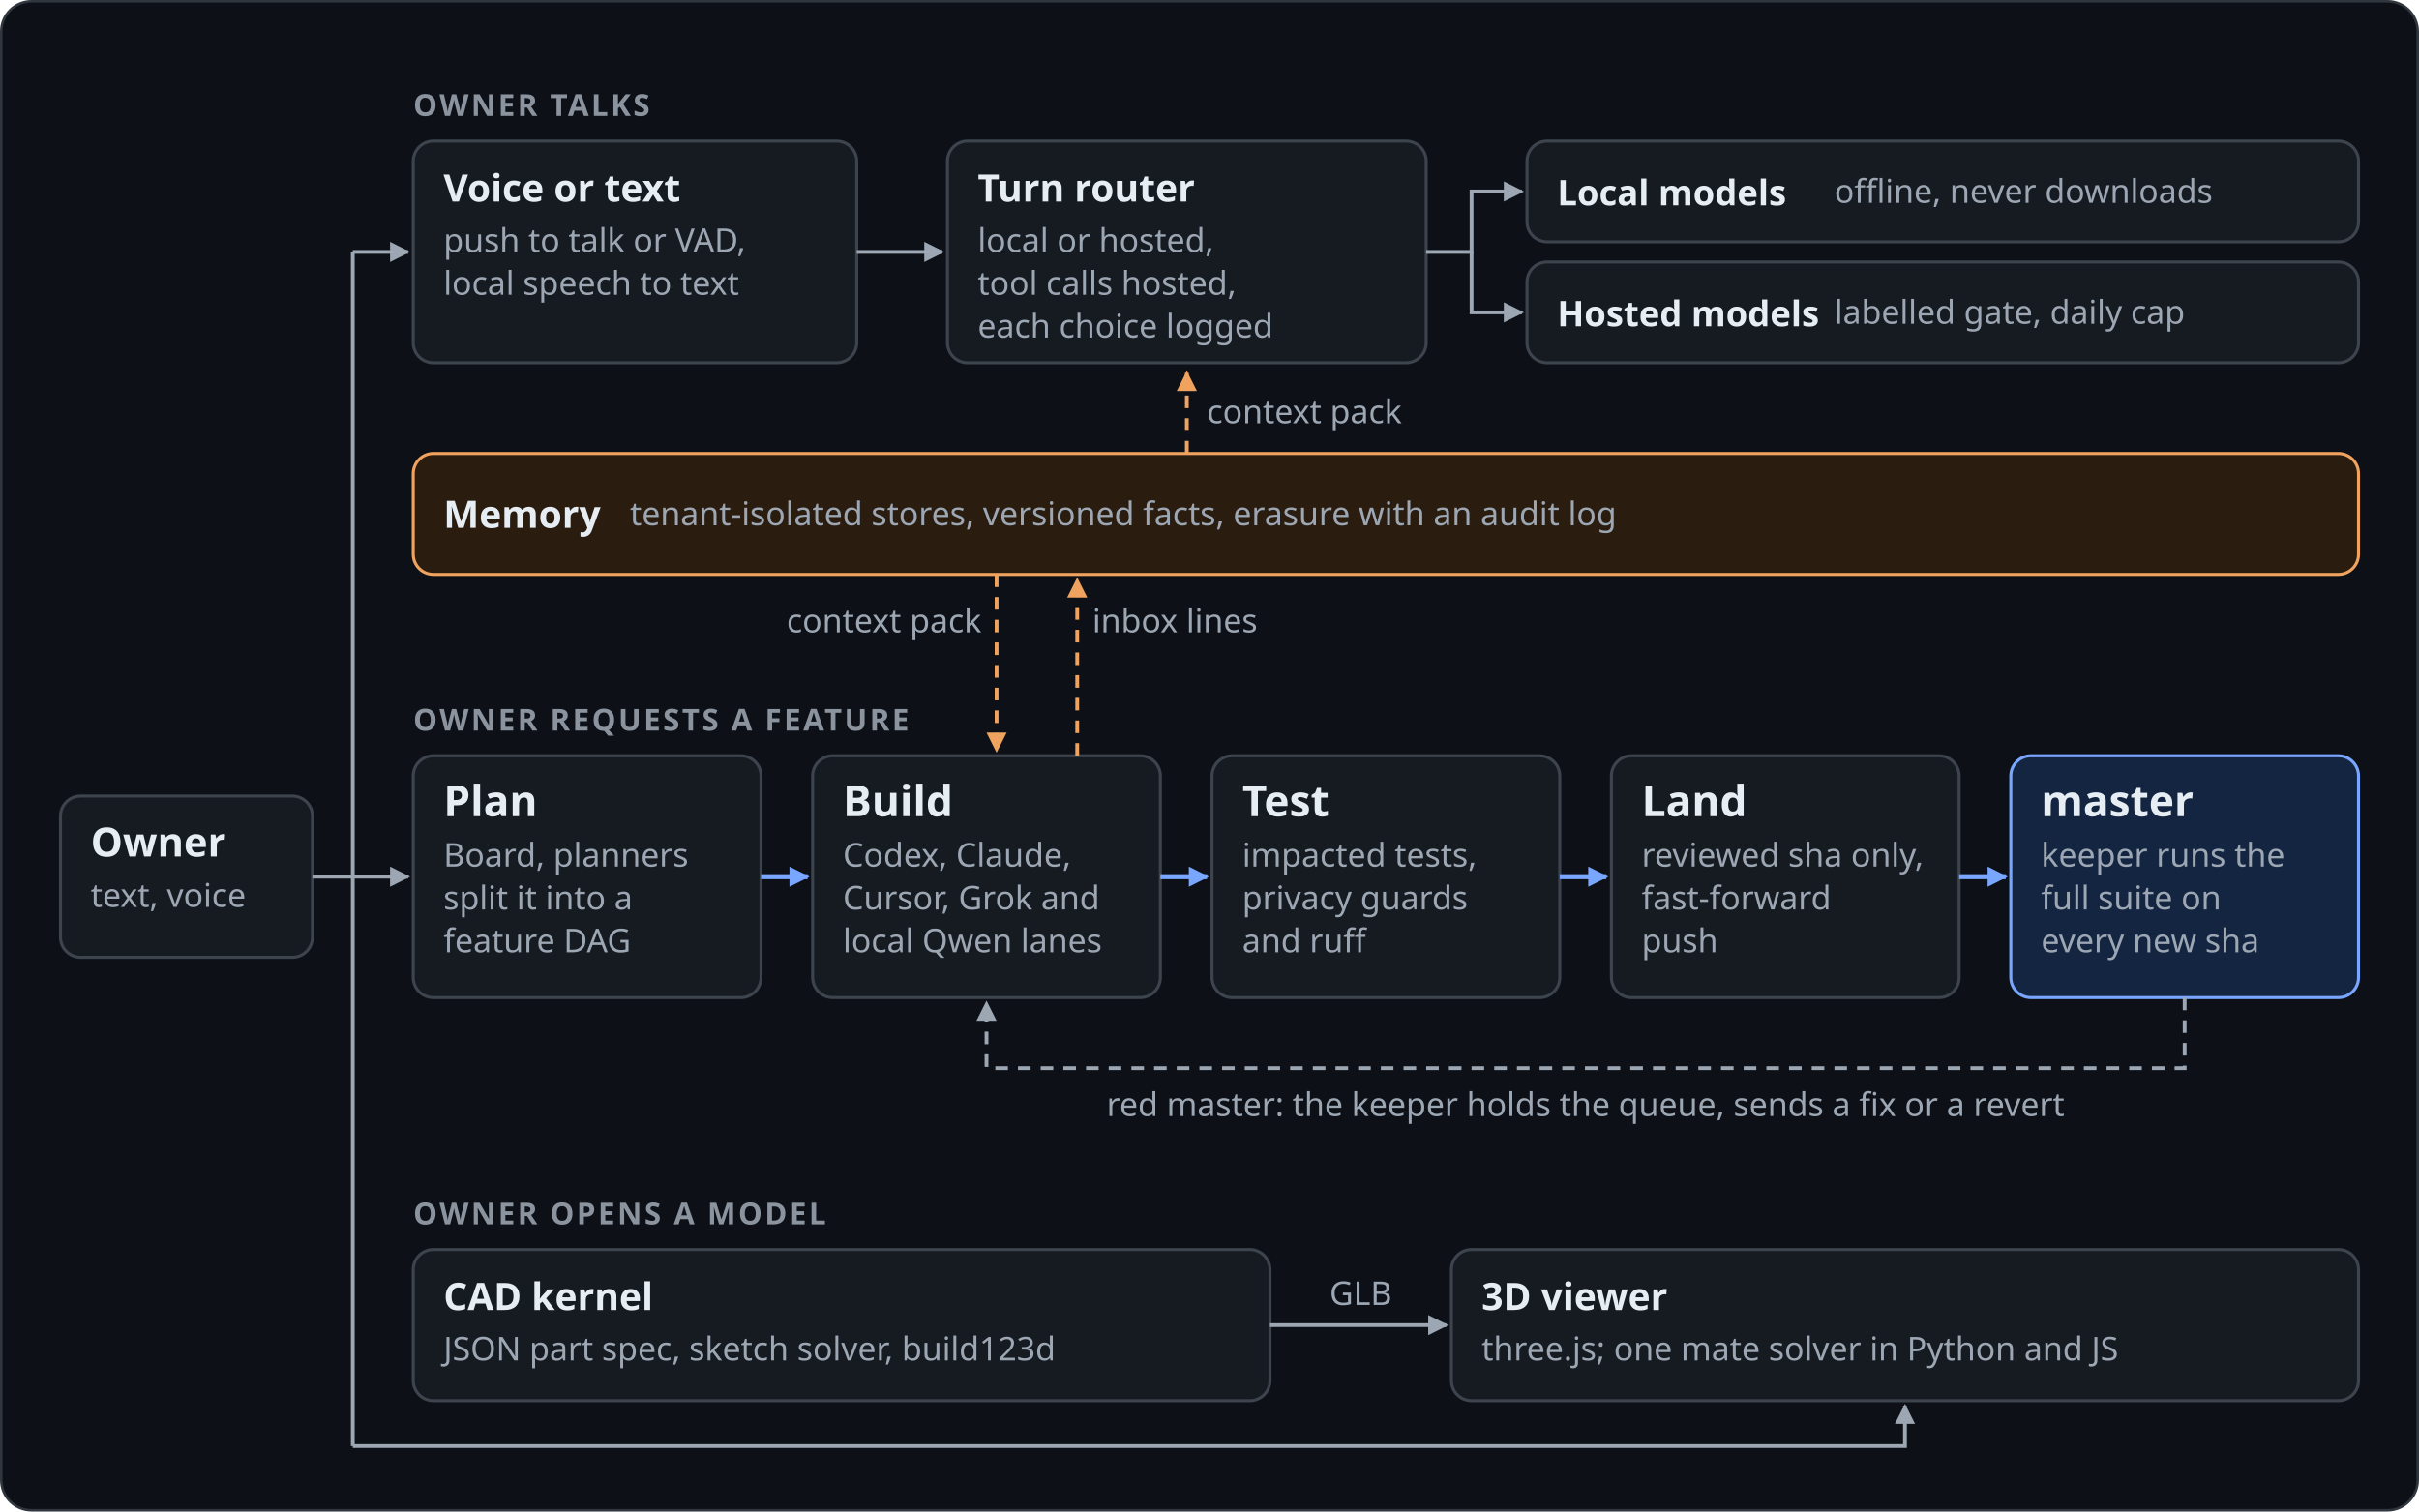
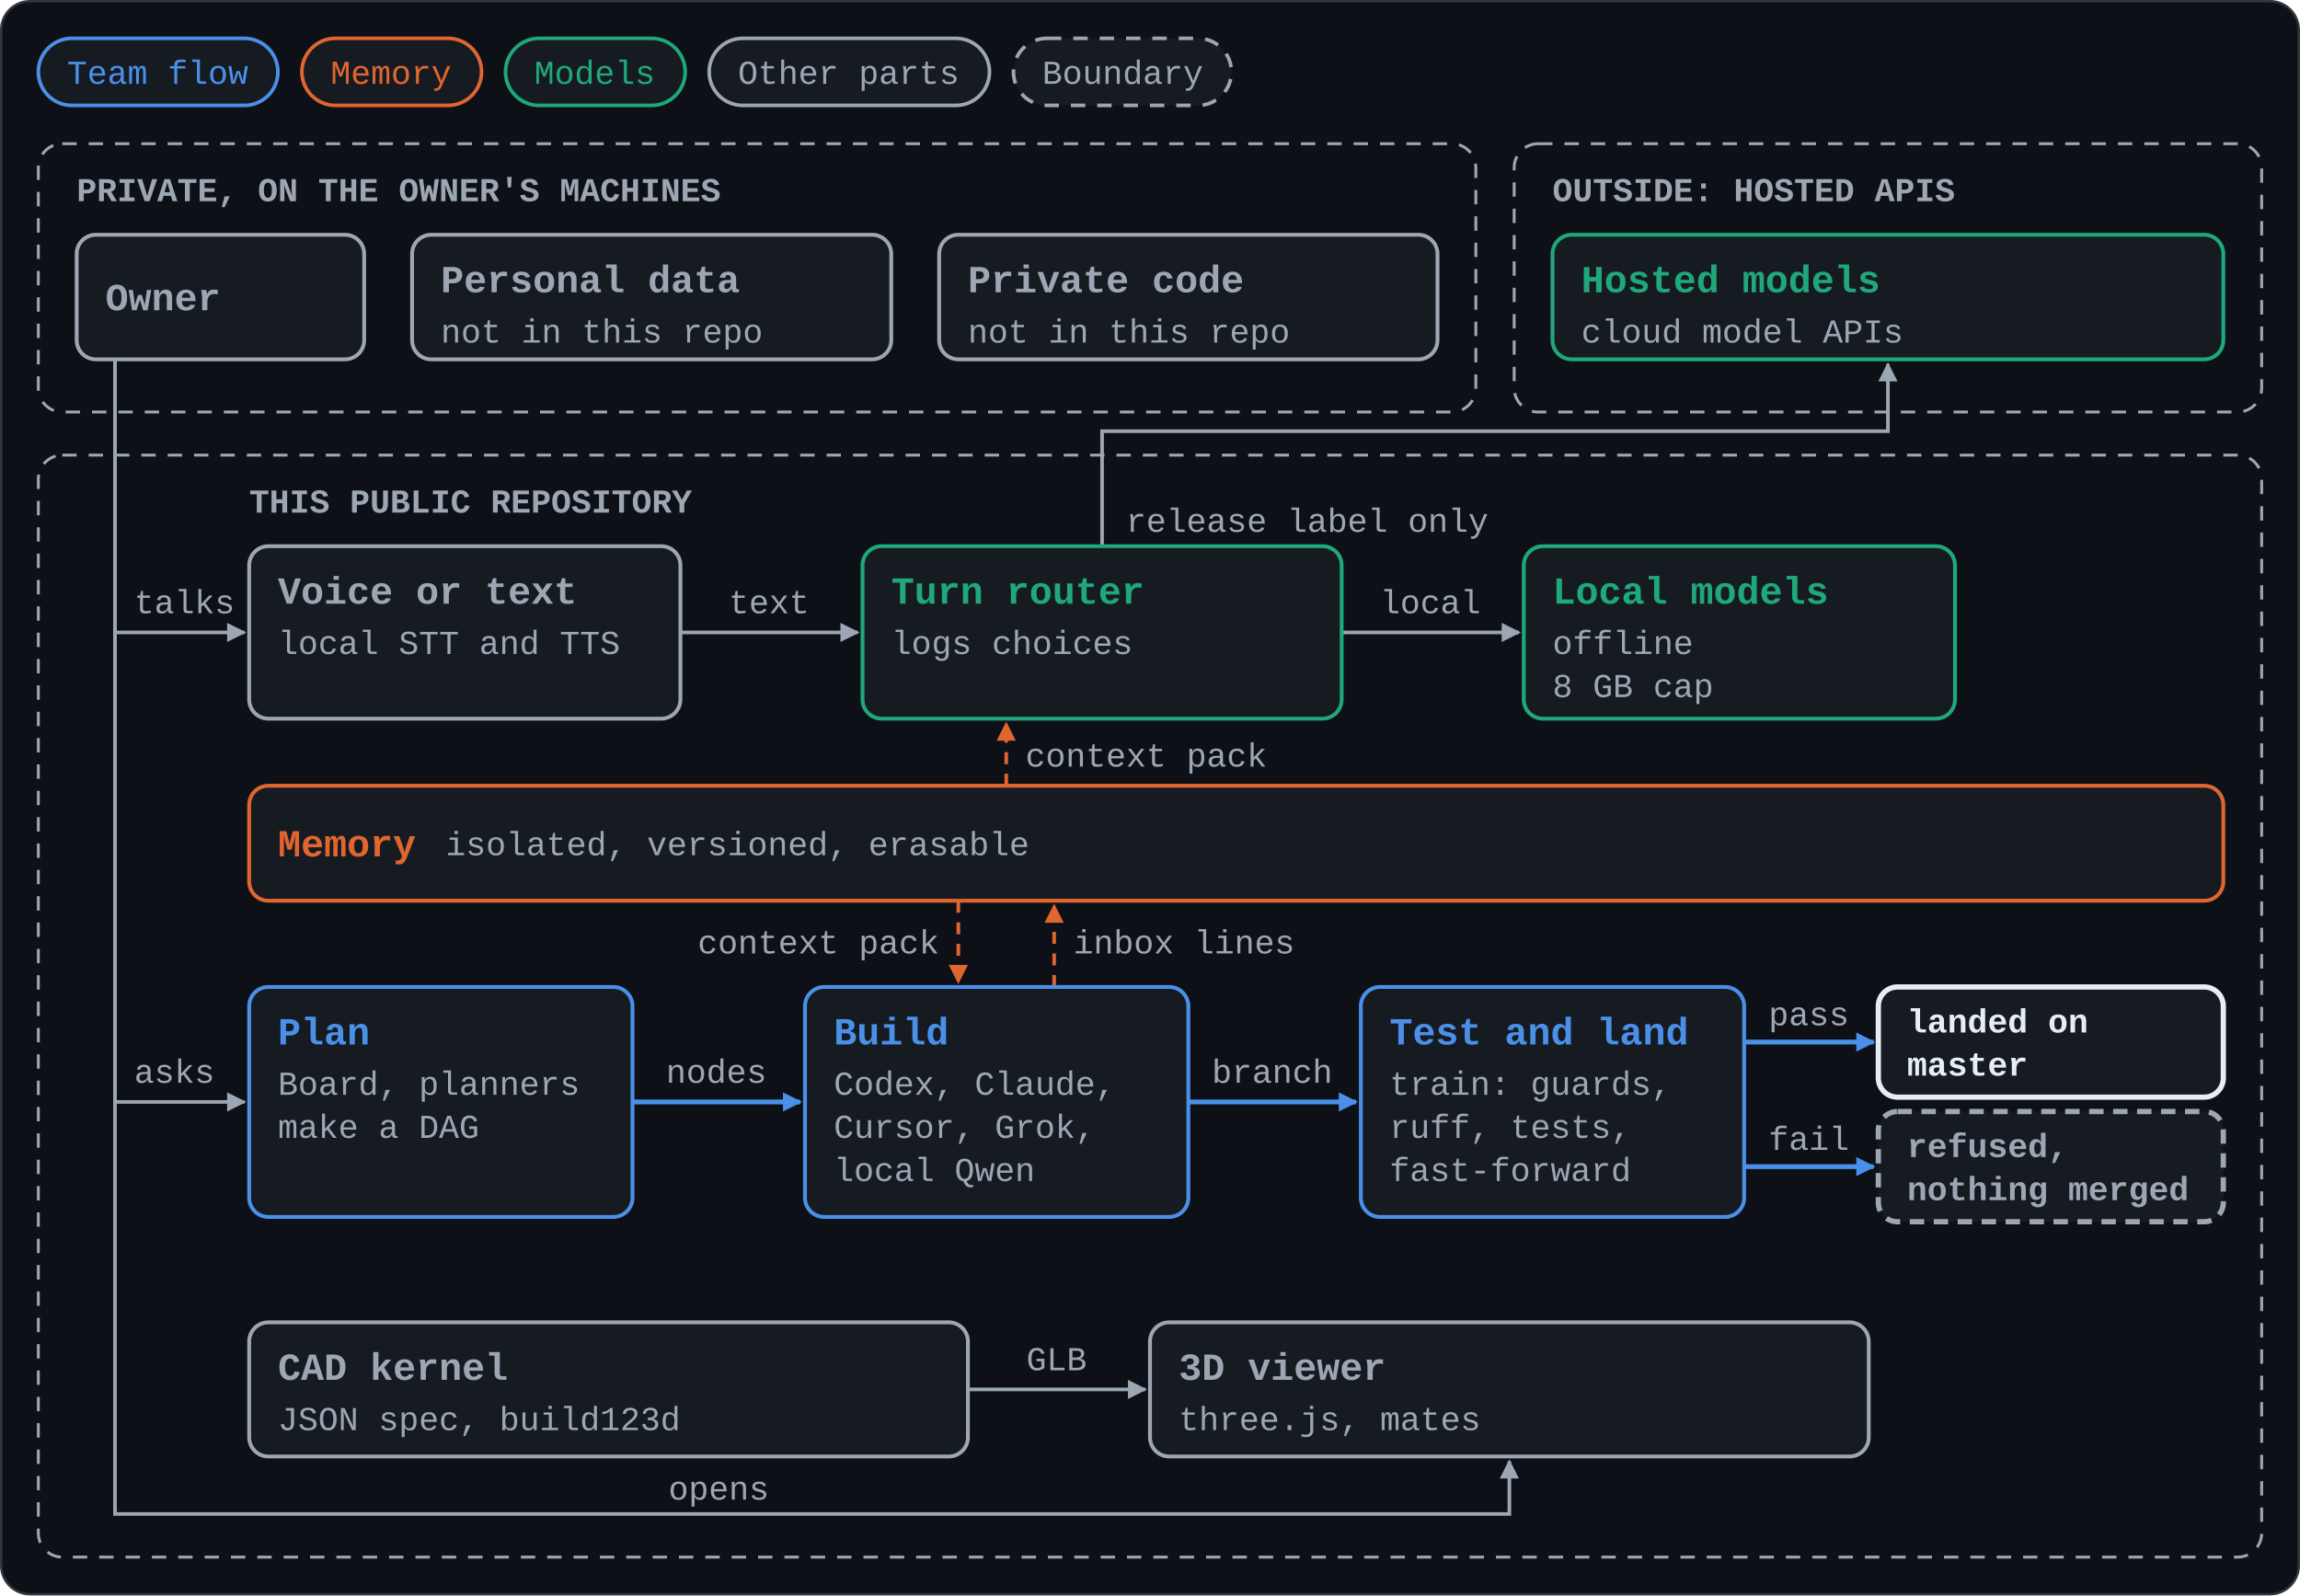
- <svg xmlns="http://www.w3.org/2000/svg" viewBox="0 0 960 600" width="960" height="600" role="img" aria-label="How Kyra fits together. The owner talks through voice or text to a turn router that picks a local model or a hosted one behind a labelled gate with a daily spend cap. A feature request is planned into a DAG by the Board and planners, built by agent lanes, tested, and landed on master by a fast-forward gate; a keeper holds the queue when master is red. Memory gives the router and the lanes context packs and takes inbox lines back. CAD builds parts as GLB for the 3D viewer." font-family="-apple-system, BlinkMacSystemFont, 'Segoe UI', 'Noto Sans', Helvetica, Arial, sans-serif">
+ <svg xmlns="http://www.w3.org/2000/svg" viewBox="0 0 960 666" width="960" height="666" role="img" aria-label="How Kyra fits together. A private box holds the owner, their data and the private code; none of it is in this repository. The owner talks through voice or text to a turn router that answers with local models, and with hosted models outside only when a release label allows it. A feature request is planned, built by agent lanes, then tested and landed: it is either landed on master or refused with nothing merged. Memory gives the router and the lanes context packs and takes inbox lines back. The CAD kernel builds GLB files that the owner opens in the 3D viewer." font-family="ui-monospace, 'SF Mono', SFMono-Regular, Menlo, Consolas, 'Liberation Mono', monospace">
+   <style>@media (prefers-reduced-motion: reduce) { .dot { display: none; } }</style>
  <defs>
    <marker id="a-ink2" viewBox="0 0 10 10" refX="9" refY="5" markerWidth="8" markerHeight="8" markerUnits="userSpaceOnUse" orient="auto-start-reverse">
      <path d="M0,0 L10,5 L0,10 z" fill="#9da7b3" />
    </marker>
-     <marker id="a-acc" viewBox="0 0 10 10" refX="9" refY="5" markerWidth="8" markerHeight="8" markerUnits="userSpaceOnUse" orient="auto-start-reverse">
-       <path d="M0,0 L10,5 L0,10 z" fill="#79a6ff" />
+     <marker id="a-team" viewBox="0 0 10 10" refX="9" refY="5" markerWidth="8" markerHeight="8" markerUnits="userSpaceOnUse" orient="auto-start-reverse">
+       <path d="M0,0 L10,5 L0,10 z" fill="#4a90e8" />
    </marker>
-     <marker id="a-mem" viewBox="0 0 10 10" refX="9" refY="5" markerWidth="8" markerHeight="8" markerUnits="userSpaceOnUse" orient="auto-start-reverse">
-       <path d="M0,0 L10,5 L0,10 z" fill="#f0a35e" />
+     <marker id="a-memory" viewBox="0 0 10 10" refX="9" refY="5" markerWidth="8" markerHeight="8" markerUnits="userSpaceOnUse" orient="auto-start-reverse">
+       <path d="M0,0 L10,5 L0,10 z" fill="#e0662f" />
    </marker>
  </defs>
-   <rect x="0.5" y="0.5" width="959" height="599" rx="12" fill="#0d1117" stroke="#30363d" />
-   <g class="card">
-     <rect x="24" y="316" width="100" height="64" rx="8" fill="#161b22" stroke="#3d444d" stroke-width="1.2" />
-     <text x="36" y="340" font-size="16" font-weight="600" fill="#e6edf3" text-anchor="start">Owner</text>
-     <text x="36" y="360" font-size="13" font-weight="400" fill="#9da7b3" text-anchor="start">text, voice</text>
-   </g>
-   <path d="M124,348 H140" fill="none" stroke="#9da7b3" stroke-width="1.5" />
-   <path d="M140,100 V574" fill="none" stroke="#9da7b3" stroke-width="1.5" />
-   <path d="M140,100 H162" fill="none" stroke="#9da7b3" stroke-width="1.5" marker-end="url(#a-ink2)" />
-   <path d="M140,348 H162" fill="none" stroke="#9da7b3" stroke-width="1.5" marker-end="url(#a-ink2)" />
-   <path d="M140,574 H756 V558" fill="none" stroke="#9da7b3" stroke-width="1.5" marker-end="url(#a-ink2)" />
-   <text x="164" y="46" font-size="12" font-weight="600" fill="#8b949e" text-anchor="start" letter-spacing="0.08em">OWNER TALKS</text>
-   <g class="card">
-     <rect x="164" y="56" width="176" height="88" rx="8" fill="#161b22" stroke="#3d444d" stroke-width="1.2" />
-     <text x="176" y="80" font-size="15" font-weight="600" fill="#e6edf3" text-anchor="start">Voice or text</text>
-     <text x="176" y="100" font-size="13" font-weight="400" fill="#9da7b3" text-anchor="start">push to talk or VAD,</text>
-     <text x="176" y="117" font-size="13" font-weight="400" fill="#9da7b3" text-anchor="start">local speech to text</text>
-   </g>
-   <path d="M340,100 H374" fill="none" stroke="#9da7b3" stroke-width="1.5" marker-end="url(#a-ink2)" />
-   <g class="card">
-     <rect x="376" y="56" width="190" height="88" rx="8" fill="#161b22" stroke="#3d444d" stroke-width="1.2" />
-     <text x="388" y="80" font-size="15" font-weight="600" fill="#e6edf3" text-anchor="start">Turn router</text>
-     <text x="388" y="100" font-size="13" font-weight="400" fill="#9da7b3" text-anchor="start">local or hosted,</text>
-     <text x="388" y="117" font-size="13" font-weight="400" fill="#9da7b3" text-anchor="start">tool calls hosted,</text>
-     <text x="388" y="134" font-size="13" font-weight="400" fill="#9da7b3" text-anchor="start">each choice logged</text>
-   </g>
-   <path d="M566,100 H584 V76 H604" fill="none" stroke="#9da7b3" stroke-width="1.5" marker-end="url(#a-ink2)" />
-   <path d="M584,100 V124 H604" fill="none" stroke="#9da7b3" stroke-width="1.5" marker-end="url(#a-ink2)" />
-   <g class="card">
-     <rect x="606" y="56" width="330" height="40" rx="8" fill="#161b22" stroke="#3d444d" stroke-width="1.2" />
-     <text x="618" y="81.5" font-size="14" font-weight="600" fill="#e6edf3" text-anchor="start">Local models</text>
-     <text x="728" y="80.5" font-size="13" font-weight="400" fill="#9da7b3" text-anchor="start">offline, never downloads</text>
-   </g>
-   <g class="card">
-     <rect x="606" y="104" width="330" height="40" rx="8" fill="#161b22" stroke="#3d444d" stroke-width="1.2" />
-     <text x="618" y="129.5" font-size="14" font-weight="600" fill="#e6edf3" text-anchor="start">Hosted models</text>
-     <text x="728" y="128.5" font-size="13" font-weight="400" fill="#9da7b3" text-anchor="start">labelled gate, daily cap</text>
-   </g>
-   <g class="card">
-     <rect x="164" y="180" width="772" height="48" rx="8" fill="#2a1c0f" stroke="#f0a35e" stroke-width="1.2" />
-     <text x="176" y="209.5" font-size="15" font-weight="600" fill="#e6edf3" text-anchor="start">Memory</text>
-     <text x="250" y="208.5" font-size="13" font-weight="400" fill="#9da7b3" text-anchor="start">tenant-isolated stores, versioned facts, erasure with an audit log</text>
-   </g>
-   <path d="M471,180 V148" fill="none" stroke="#f0a35e" stroke-width="1.5" stroke-dasharray="5 4" marker-end="url(#a-mem)" />
-   <text x="479" y="168" font-size="13" font-weight="400" fill="#9da7b3" text-anchor="start">context pack</text>
-   <text x="164" y="290" font-size="12" font-weight="600" fill="#8b949e" text-anchor="start" letter-spacing="0.08em">OWNER REQUESTS A FEATURE</text>
-   <g class="card">
-     <rect x="164.0" y="300" width="138" height="96" rx="8" fill="#161b22" stroke="#3d444d" stroke-width="1.2" />
-     <text x="176.0" y="324" font-size="17" font-weight="600" fill="#e6edf3" text-anchor="start">Plan</text>
-     <text x="176.0" y="344" font-size="13" font-weight="400" fill="#9da7b3" text-anchor="start">Board, planners</text>
-     <text x="176.0" y="361" font-size="13" font-weight="400" fill="#9da7b3" text-anchor="start">split it into a</text>
-     <text x="176.0" y="378" font-size="13" font-weight="400" fill="#9da7b3" text-anchor="start">feature DAG</text>
-   </g>
-   <g class="card">
-     <rect x="322.5" y="300" width="138" height="96" rx="8" fill="#161b22" stroke="#3d444d" stroke-width="1.2" />
-     <text x="334.5" y="324" font-size="17" font-weight="600" fill="#e6edf3" text-anchor="start">Build</text>
-     <text x="334.5" y="344" font-size="13" font-weight="400" fill="#9da7b3" text-anchor="start">Codex, Claude,</text>
-     <text x="334.5" y="361" font-size="13" font-weight="400" fill="#9da7b3" text-anchor="start">Cursor, Grok and</text>
-     <text x="334.5" y="378" font-size="13" font-weight="400" fill="#9da7b3" text-anchor="start">local Qwen lanes</text>
-   </g>
-   <path d="M302.0,348 H320.5" fill="none" stroke="#79a6ff" stroke-width="2" marker-end="url(#a-acc)" />
-   <g class="card">
-     <rect x="481.0" y="300" width="138" height="96" rx="8" fill="#161b22" stroke="#3d444d" stroke-width="1.2" />
-     <text x="493.0" y="324" font-size="17" font-weight="600" fill="#e6edf3" text-anchor="start">Test</text>
-     <text x="493.0" y="344" font-size="13" font-weight="400" fill="#9da7b3" text-anchor="start">impacted tests,</text>
-     <text x="493.0" y="361" font-size="13" font-weight="400" fill="#9da7b3" text-anchor="start">privacy guards</text>
-     <text x="493.0" y="378" font-size="13" font-weight="400" fill="#9da7b3" text-anchor="start">and ruff</text>
-   </g>
-   <path d="M460.5,348 H479.0" fill="none" stroke="#79a6ff" stroke-width="2" marker-end="url(#a-acc)" />
-   <g class="card">
-     <rect x="639.5" y="300" width="138" height="96" rx="8" fill="#161b22" stroke="#3d444d" stroke-width="1.2" />
-     <text x="651.5" y="324" font-size="17" font-weight="600" fill="#e6edf3" text-anchor="start">Land</text>
-     <text x="651.5" y="344" font-size="13" font-weight="400" fill="#9da7b3" text-anchor="start">reviewed sha only,</text>
-     <text x="651.5" y="361" font-size="13" font-weight="400" fill="#9da7b3" text-anchor="start">fast-forward</text>
-     <text x="651.5" y="378" font-size="13" font-weight="400" fill="#9da7b3" text-anchor="start">push</text>
-   </g>
-   <path d="M619.0,348 H637.5" fill="none" stroke="#79a6ff" stroke-width="2" marker-end="url(#a-acc)" />
-   <g class="card">
-     <rect x="798.0" y="300" width="138" height="96" rx="8" fill="#132541" stroke="#79a6ff" stroke-width="1.2" />
-     <text x="810.0" y="324" font-size="17" font-weight="600" fill="#e6edf3" text-anchor="start">master</text>
-     <text x="810.0" y="344" font-size="13" font-weight="400" fill="#9da7b3" text-anchor="start">keeper runs the</text>
-     <text x="810.0" y="361" font-size="13" font-weight="400" fill="#9da7b3" text-anchor="start">full suite on</text>
-     <text x="810.0" y="378" font-size="13" font-weight="400" fill="#9da7b3" text-anchor="start">every new sha</text>
-   </g>
-   <path d="M777.5,348 H796.0" fill="none" stroke="#79a6ff" stroke-width="2" marker-end="url(#a-acc)" />
-   <path d="M395.5,228 V298" fill="none" stroke="#f0a35e" stroke-width="1.5" stroke-dasharray="5 4" marker-end="url(#a-mem)" />
-   <text x="389.5" y="251" font-size="13" font-weight="400" fill="#9da7b3" text-anchor="end">context pack</text>
-   <path d="M427.5,300 V230" fill="none" stroke="#f0a35e" stroke-width="1.5" stroke-dasharray="5 4" marker-end="url(#a-mem)" />
-   <text x="433.5" y="251" font-size="13" font-weight="400" fill="#9da7b3" text-anchor="start">inbox lines</text>
-   <path d="M867.0,396 V424 H391.5 V398" fill="none" stroke="#9da7b3" stroke-width="1.5" stroke-dasharray="5 4" marker-end="url(#a-ink2)" />
-   <text x="629.25" y="443" font-size="13" font-weight="400" fill="#9da7b3" text-anchor="middle">red master: the keeper holds the queue, sends a fix or a revert</text>
-   <text x="164" y="486" font-size="12" font-weight="600" fill="#8b949e" text-anchor="start" letter-spacing="0.08em">OWNER OPENS A MODEL</text>
-   <g class="card">
-     <rect x="164" y="496" width="340" height="60" rx="8" fill="#161b22" stroke="#3d444d" stroke-width="1.2" />
-     <text x="176" y="520" font-size="15" font-weight="600" fill="#e6edf3" text-anchor="start">CAD kernel</text>
-     <text x="176" y="540" font-size="13" font-weight="400" fill="#9da7b3" text-anchor="start">JSON part spec, sketch solver, build123d</text>
-   </g>
-   <g class="card">
-     <rect x="576" y="496" width="360" height="60" rx="8" fill="#161b22" stroke="#3d444d" stroke-width="1.2" />
-     <text x="588" y="520" font-size="15" font-weight="600" fill="#e6edf3" text-anchor="start">3D viewer</text>
-     <text x="588" y="540" font-size="13" font-weight="400" fill="#9da7b3" text-anchor="start">three.js; one mate solver in Python and JS</text>
-   </g>
-   <path d="M504,526 H574" fill="none" stroke="#9da7b3" stroke-width="1.5" marker-end="url(#a-ink2)" />
-   <text x="540" y="518" font-size="13" font-weight="400" fill="#9da7b3" text-anchor="middle">GLB</text>
+   <rect x="0.5" y="0.5" width="959" height="665" rx="12" fill="#0d1117" stroke="#30363d" />
+   <g class="legend">
+     <rect x="16" y="16" width="100" height="28" rx="14" fill="#161b22" stroke="#4a90e8" stroke-width="1.5" />
+     <text x="28" y="35" font-size="14" font-weight="400" fill="#4a90e8" text-anchor="start">Team flow</text>
+   </g>
+   <g class="legend">
+     <rect x="126" y="16" width="75" height="28" rx="14" fill="#161b22" stroke="#e0662f" stroke-width="1.5" />
+     <text x="138" y="35" font-size="14" font-weight="400" fill="#e0662f" text-anchor="start">Memory</text>
+   </g>
+   <g class="legend">
+     <rect x="211" y="16" width="75" height="28" rx="14" fill="#161b22" stroke="#1fa87a" stroke-width="1.5" />
+     <text x="223" y="35" font-size="14" font-weight="400" fill="#1fa87a" text-anchor="start">Models</text>
+   </g>
+   <g class="legend">
+     <rect x="296" y="16" width="117" height="28" rx="14" fill="#161b22" stroke="#9da7b3" stroke-width="1.5" />
+     <text x="308" y="35" font-size="14" font-weight="400" fill="#9da7b3" text-anchor="start">Other parts</text>
+   </g>
+   <g class="legend">
+     <rect x="423" y="16" width="91" height="28" rx="14" fill="#161b22" stroke="#9da7b3" stroke-width="1.5" stroke-dasharray="6 5" />
+     <text x="435" y="35" font-size="14" font-weight="400" fill="#9da7b3" text-anchor="start">Boundary</text>
+   </g>
+   <g class="boundary">
+     <rect x="16" y="60" width="600" height="112" rx="10" fill="none" stroke="#9da7b3" stroke-width="1.2" stroke-dasharray="6 5" />
+     <text x="32" y="84" font-size="14" font-weight="700" fill="#9da7b3" text-anchor="start">PRIVATE, ON THE OWNER'S MACHINES</text>
+   </g>
+   <g class="boundary">
+     <rect x="632" y="60" width="312" height="112" rx="10" fill="none" stroke="#9da7b3" stroke-width="1.2" stroke-dasharray="6 5" />
+     <text x="648" y="84" font-size="14" font-weight="700" fill="#9da7b3" text-anchor="start">OUTSIDE: HOSTED APIS</text>
+   </g>
+   <g class="boundary">
+     <rect x="16" y="190" width="928" height="460" rx="10" fill="none" stroke="#9da7b3" stroke-width="1.2" stroke-dasharray="6 5" />
+     <text x="104" y="214" font-size="14" font-weight="700" fill="#9da7b3" text-anchor="start">THIS PUBLIC REPOSITORY</text>
+   </g>
+   <g class="edge" data-from="owner" data-to="voice">
+     <path d="M48,150 V264 H102" fill="none" stroke="#9da7b3" stroke-width="1.5" marker-end="url(#a-ink2)" />
+     <text x="56" y="256" font-size="14" font-weight="400" fill="#9da7b3" text-anchor="start">talks</text>
+     <circle class="dot" r="4" fill="#9da7b3" stroke="#0d1117" stroke-width="1.5" opacity="0">
+       <animateMotion dur="9s" repeatCount="indefinite" path="M48,150 V264 H102" calcMode="linear" keyPoints="0;0;1;1" keyTimes="0;0.02;0.1;1" />
+       <animate attributeName="opacity" dur="9s" repeatCount="indefinite" values="0;0;1;1;0;0" keyTimes="0;0.02;0.025;0.1;0.105;1" />
+     </circle>
+   </g>
+   <g class="edge" data-from="owner" data-to="plan">
+     <path d="M48,150 V460 H102" fill="none" stroke="#9da7b3" stroke-width="1.5" marker-end="url(#a-ink2)" />
+     <text x="56" y="452" font-size="14" font-weight="400" fill="#9da7b3" text-anchor="start">asks</text>
+     <circle class="dot" r="4" fill="#9da7b3" stroke="#0d1117" stroke-width="1.5" opacity="0">
+       <animateMotion dur="9s" repeatCount="indefinite" path="M48,150 V460 H102" calcMode="linear" keyPoints="0;0;1;1" keyTimes="0;0.32;0.4;1" />
+       <animate attributeName="opacity" dur="9s" repeatCount="indefinite" values="0;0;1;1;0;0" keyTimes="0;0.32;0.325;0.4;0.405;1" />
+     </circle>
+   </g>
+   <g class="edge" data-from="owner" data-to="viewer">
+     <path d="M48,150 V632 H630 V610" fill="none" stroke="#9da7b3" stroke-width="1.5" marker-end="url(#a-ink2)" />
+     <text x="300" y="626" font-size="14" font-weight="400" fill="#9da7b3" text-anchor="middle">opens</text>
+     <circle class="dot" r="4" fill="#9da7b3" stroke="#0d1117" stroke-width="1.5" opacity="0">
+       <animateMotion dur="9s" repeatCount="indefinite" path="M48,150 V632 H630 V610" calcMode="linear" keyPoints="0;0;1;1" keyTimes="0;0.78;0.92;1" />
+       <animate attributeName="opacity" dur="9s" repeatCount="indefinite" values="0;0;1;1;0;0" keyTimes="0;0.78;0.785;0.92;0.925;1" />
+     </circle>
+   </g>
+   <g class="edge" data-from="voice" data-to="router">
+     <path d="M284,264 H358" fill="none" stroke="#9da7b3" stroke-width="1.5" marker-end="url(#a-ink2)" />
+     <text x="321" y="256" font-size="14" font-weight="400" fill="#9da7b3" text-anchor="middle">text</text>
+     <circle class="dot" r="4" fill="#9da7b3" stroke="#0d1117" stroke-width="1.5" opacity="0">
+       <animateMotion dur="9s" repeatCount="indefinite" path="M284,264 H358" calcMode="linear" keyPoints="0;0;1;1" keyTimes="0;0.1;0.16;1" />
+       <animate attributeName="opacity" dur="9s" repeatCount="indefinite" values="0;0;1;1;0;0" keyTimes="0;0.1;0.105;0.16;0.165;1" />
+     </circle>
+   </g>
+   <g class="edge" data-from="router" data-to="local">
+     <path d="M560,264 H634" fill="none" stroke="#9da7b3" stroke-width="1.5" marker-end="url(#a-ink2)" />
+     <text x="597" y="256" font-size="14" font-weight="400" fill="#9da7b3" text-anchor="middle">local</text>
+     <circle class="dot" r="4" fill="#9da7b3" stroke="#0d1117" stroke-width="1.5" opacity="0">
+       <animateMotion dur="9s" repeatCount="indefinite" path="M560,264 H634" calcMode="linear" keyPoints="0;0;1;1" keyTimes="0;0.16;0.22;1" />
+       <animate attributeName="opacity" dur="9s" repeatCount="indefinite" values="0;0;1;1;0;0" keyTimes="0;0.16;0.165;0.22;0.225;1" />
+     </circle>
+   </g>
+   <g class="edge" data-from="router" data-to="hosted">
+     <path d="M460,228 V180 H788 V152" fill="none" stroke="#9da7b3" stroke-width="1.5" marker-end="url(#a-ink2)" />
+     <text x="470" y="222" font-size="14" font-weight="400" fill="#9da7b3" text-anchor="start">release label only</text>
+     <circle class="dot" r="4" fill="#9da7b3" stroke="#0d1117" stroke-width="1.5" opacity="0">
+       <animateMotion dur="9s" repeatCount="indefinite" path="M460,228 V180 H788 V152" calcMode="linear" keyPoints="0;0;1;1" keyTimes="0;0.23;0.31;1" />
+       <animate attributeName="opacity" dur="9s" repeatCount="indefinite" values="0;0;1;1;0;0" keyTimes="0;0.23;0.235;0.31;0.315;1" />
+     </circle>
+   </g>
+   <g class="edge" data-from="memory" data-to="router">
+     <path d="M420,328 V302" fill="none" stroke="#e0662f" stroke-width="1.5" stroke-dasharray="5 4" marker-end="url(#a-memory)" />
+     <text x="428" y="320" font-size="14" font-weight="400" fill="#9da7b3" text-anchor="start">context pack</text>
+     <circle class="dot" r="4" fill="#e0662f" stroke="#0d1117" stroke-width="1.5" opacity="0">
+       <animateMotion dur="9s" repeatCount="indefinite" path="M420,328 V302" calcMode="linear" keyPoints="0;0;1;1" keyTimes="0;0.07;0.13;1" />
+       <animate attributeName="opacity" dur="9s" repeatCount="indefinite" values="0;0;1;1;0;0" keyTimes="0;0.07;0.075;0.13;0.135;1" />
+     </circle>
+   </g>
+   <g class="edge" data-from="plan" data-to="build">
+     <path d="M264,460 H334" fill="none" stroke="#4a90e8" stroke-width="2" marker-end="url(#a-team)" />
+     <text x="299" y="452" font-size="14" font-weight="400" fill="#9da7b3" text-anchor="middle">nodes</text>
+     <circle class="dot" r="4" fill="#4a90e8" stroke="#0d1117" stroke-width="1.5" opacity="0">
+       <animateMotion dur="9s" repeatCount="indefinite" path="M264,460 H334" calcMode="linear" keyPoints="0;0;1;1" keyTimes="0;0.4;0.46;1" />
+       <animate attributeName="opacity" dur="9s" repeatCount="indefinite" values="0;0;1;1;0;0" keyTimes="0;0.4;0.405;0.46;0.465;1" />
+     </circle>
+   </g>
+   <g class="edge" data-from="memory" data-to="build">
+     <path d="M400,376 V410" fill="none" stroke="#e0662f" stroke-width="1.5" stroke-dasharray="5 4" marker-end="url(#a-memory)" />
+     <text x="392" y="398" font-size="14" font-weight="400" fill="#9da7b3" text-anchor="end">context pack</text>
+     <circle class="dot" r="4" fill="#e0662f" stroke="#0d1117" stroke-width="1.5" opacity="0">
+       <animateMotion dur="9s" repeatCount="indefinite" path="M400,376 V410" calcMode="linear" keyPoints="0;0;1;1" keyTimes="0;0.38;0.45;1" />
+       <animate attributeName="opacity" dur="9s" repeatCount="indefinite" values="0;0;1;1;0;0" keyTimes="0;0.38;0.385;0.45;0.455;1" />
+     </circle>
+   </g>
+   <g class="edge" data-from="build" data-to="memory">
+     <path d="M440,412 V378" fill="none" stroke="#e0662f" stroke-width="1.5" stroke-dasharray="5 4" marker-end="url(#a-memory)" />
+     <text x="448" y="398" font-size="14" font-weight="400" fill="#9da7b3" text-anchor="start">inbox lines</text>
+     <circle class="dot" r="4" fill="#e0662f" stroke="#0d1117" stroke-width="1.5" opacity="0">
+       <animateMotion dur="9s" repeatCount="indefinite" path="M440,412 V378" calcMode="linear" keyPoints="0;0;1;1" keyTimes="0;0.47;0.54;1" />
+       <animate attributeName="opacity" dur="9s" repeatCount="indefinite" values="0;0;1;1;0;0" keyTimes="0;0.47;0.475;0.54;0.545;1" />
+     </circle>
+   </g>
+   <g class="edge" data-from="build" data-to="land">
+     <path d="M496,460 H566" fill="none" stroke="#4a90e8" stroke-width="2" marker-end="url(#a-team)" />
+     <text x="531" y="452" font-size="14" font-weight="400" fill="#9da7b3" text-anchor="middle">branch</text>
+     <circle class="dot" r="4" fill="#4a90e8" stroke="#0d1117" stroke-width="1.5" opacity="0">
+       <animateMotion dur="9s" repeatCount="indefinite" path="M496,460 H566" calcMode="linear" keyPoints="0;0;1;1" keyTimes="0;0.47;0.54;1" />
+       <animate attributeName="opacity" dur="9s" repeatCount="indefinite" values="0;0;1;1;0;0" keyTimes="0;0.47;0.475;0.54;0.545;1" />
+     </circle>
+   </g>
+   <g class="edge" data-from="land" data-to="landed">
+     <path d="M728,435 H782" fill="none" stroke="#4a90e8" stroke-width="2" marker-end="url(#a-team)" />
+     <text x="755" y="428" font-size="14" font-weight="400" fill="#9da7b3" text-anchor="middle">pass</text>
+     <circle class="dot" r="4" fill="#4a90e8" stroke="#0d1117" stroke-width="1.5" opacity="0">
+       <animateMotion dur="9s" repeatCount="indefinite" path="M728,435 H782" calcMode="linear" keyPoints="0;0;1;1" keyTimes="0;0.55;0.61;1" />
+       <animate attributeName="opacity" dur="9s" repeatCount="indefinite" values="0;0;1;1;0;0" keyTimes="0;0.55;0.555;0.61;0.615;1" />
+     </circle>
+   </g>
+   <g class="edge" data-from="land" data-to="refused">
+     <path d="M728,487 H782" fill="none" stroke="#4a90e8" stroke-width="2" marker-end="url(#a-team)" />
+     <text x="755" y="480" font-size="14" font-weight="400" fill="#9da7b3" text-anchor="middle">fail</text>
+     <circle class="dot" r="4" fill="#4a90e8" stroke="#0d1117" stroke-width="1.5" opacity="0">
+       <animateMotion dur="9s" repeatCount="indefinite" path="M728,487 H782" calcMode="linear" keyPoints="0;0;1;1" keyTimes="0;0.62;0.68;1" />
+       <animate attributeName="opacity" dur="9s" repeatCount="indefinite" values="0;0;1;1;0;0" keyTimes="0;0.62;0.625;0.68;0.685;1" />
+     </circle>
+   </g>
+   <g class="edge" data-from="cad" data-to="viewer">
+     <path d="M404,580 H478" fill="none" stroke="#9da7b3" stroke-width="1.5" marker-end="url(#a-ink2)" />
+     <text x="441" y="572" font-size="14" font-weight="400" fill="#9da7b3" text-anchor="middle">GLB</text>
+     <circle class="dot" r="4" fill="#9da7b3" stroke="#0d1117" stroke-width="1.5" opacity="0">
+       <animateMotion dur="9s" repeatCount="indefinite" path="M404,580 H478" calcMode="linear" keyPoints="0;0;1;1" keyTimes="0;0.72;0.79;1" />
+       <animate attributeName="opacity" dur="9s" repeatCount="indefinite" values="0;0;1;1;0;0" keyTimes="0;0.72;0.725;0.79;0.795;1" />
+     </circle>
+   </g>
+   <g class="card" data-id="owner" data-group="owner">
+     <rect x="32" y="98" width="120" height="52" rx="8" fill="#161b22" stroke="#9da7b3" stroke-width="1.6" />
+     <text x="44" y="129.5" font-size="16" font-weight="700" fill="#9da7b3" text-anchor="start">Owner</text>
+   </g>
+   <g class="card" data-id="data" data-group="owner">
+     <rect x="172" y="98" width="200" height="52" rx="8" fill="#161b22" stroke="#9da7b3" stroke-width="1.6" />
+     <text x="184" y="122" font-size="16" font-weight="700" fill="#9da7b3" text-anchor="start">Personal data</text>
+     <text x="184" y="143" font-size="14" font-weight="400" fill="#9da7b3" text-anchor="start">not in this repo</text>
+   </g>
+   <g class="card" data-id="private" data-group="owner">
+     <rect x="392" y="98" width="208" height="52" rx="8" fill="#161b22" stroke="#9da7b3" stroke-width="1.6" />
+     <text x="404" y="122" font-size="16" font-weight="700" fill="#9da7b3" text-anchor="start">Private code</text>
+     <text x="404" y="143" font-size="14" font-weight="400" fill="#9da7b3" text-anchor="start">not in this repo</text>
+   </g>
+   <g class="card" data-id="hosted" data-group="talk">
+     <rect x="648" y="98" width="280" height="52" rx="8" fill="#161b22" stroke="#1fa87a" stroke-width="1.6" />
+     <text x="660" y="122" font-size="16" font-weight="700" fill="#1fa87a" text-anchor="start">Hosted models</text>
+     <text x="660" y="143" font-size="14" font-weight="400" fill="#9da7b3" text-anchor="start">cloud model APIs</text>
+   </g>
+   <g class="card" data-id="voice" data-group="talk">
+     <rect x="104" y="228" width="180" height="72" rx="8" fill="#161b22" stroke="#9da7b3" stroke-width="1.6" />
+     <text x="116" y="252" font-size="16" font-weight="700" fill="#9da7b3" text-anchor="start">Voice or text</text>
+     <text x="116" y="273" font-size="14" font-weight="400" fill="#9da7b3" text-anchor="start">local STT and TTS</text>
+   </g>
+   <g class="card" data-id="router" data-group="talk">
+     <rect x="360" y="228" width="200" height="72" rx="8" fill="#161b22" stroke="#1fa87a" stroke-width="1.6" />
+     <text x="372" y="252" font-size="16" font-weight="700" fill="#1fa87a" text-anchor="start">Turn router</text>
+     <text x="372" y="273" font-size="14" font-weight="400" fill="#9da7b3" text-anchor="start">logs choices</text>
+   </g>
+   <g class="card" data-id="local" data-group="talk">
+     <rect x="636" y="228" width="180" height="72" rx="8" fill="#161b22" stroke="#1fa87a" stroke-width="1.6" />
+     <text x="648" y="252" font-size="16" font-weight="700" fill="#1fa87a" text-anchor="start">Local models</text>
+     <text x="648" y="273" font-size="14" font-weight="400" fill="#9da7b3" text-anchor="start">offline</text>
+     <text x="648" y="291" font-size="14" font-weight="400" fill="#9da7b3" text-anchor="start">8 GB cap</text>
+   </g>
+   <g class="card" data-id="memory" data-group="memory">
+     <rect x="104" y="328" width="824" height="48" rx="8" fill="#161b22" stroke="#e0662f" stroke-width="1.6" />
+     <text x="116" y="357.5" font-size="16" font-weight="700" fill="#e0662f" text-anchor="start">Memory</text>
+     <text x="186" y="357.0" font-size="14" font-weight="400" fill="#9da7b3" text-anchor="start">isolated, versioned, erasable</text>
+   </g>
+   <g class="card" data-id="plan" data-group="build">
+     <rect x="104" y="412" width="160" height="96" rx="8" fill="#161b22" stroke="#4a90e8" stroke-width="1.6" />
+     <text x="116" y="436" font-size="16" font-weight="700" fill="#4a90e8" text-anchor="start">Plan</text>
+     <text x="116" y="457" font-size="14" font-weight="400" fill="#9da7b3" text-anchor="start">Board, planners</text>
+     <text x="116" y="475" font-size="14" font-weight="400" fill="#9da7b3" text-anchor="start">make a DAG</text>
+   </g>
+   <g class="card" data-id="build" data-group="build">
+     <rect x="336" y="412" width="160" height="96" rx="8" fill="#161b22" stroke="#4a90e8" stroke-width="1.6" />
+     <text x="348" y="436" font-size="16" font-weight="700" fill="#4a90e8" text-anchor="start">Build</text>
+     <text x="348" y="457" font-size="14" font-weight="400" fill="#9da7b3" text-anchor="start">Codex, Claude,</text>
+     <text x="348" y="475" font-size="14" font-weight="400" fill="#9da7b3" text-anchor="start">Cursor, Grok,</text>
+     <text x="348" y="493" font-size="14" font-weight="400" fill="#9da7b3" text-anchor="start">local Qwen</text>
+   </g>
+   <g class="card" data-id="land" data-group="build">
+     <rect x="568" y="412" width="160" height="96" rx="8" fill="#161b22" stroke="#4a90e8" stroke-width="1.6" />
+     <text x="580" y="436" font-size="16" font-weight="700" fill="#4a90e8" text-anchor="start">Test and land</text>
+     <text x="580" y="457" font-size="14" font-weight="400" fill="#9da7b3" text-anchor="start">train: guards,</text>
+     <text x="580" y="475" font-size="14" font-weight="400" fill="#9da7b3" text-anchor="start">ruff, tests,</text>
+     <text x="580" y="493" font-size="14" font-weight="400" fill="#9da7b3" text-anchor="start">fast-forward</text>
+   </g>
+   <g class="card" data-id="landed" data-group="build">
+     <rect x="784" y="412" width="144" height="46" rx="8" fill="#161b22" stroke="#e6edf3" stroke-width="2.2" />
+     <text x="796" y="431" font-size="14" font-weight="700" fill="#e6edf3" text-anchor="start">landed on</text>
+     <text x="796" y="449" font-size="14" font-weight="700" fill="#e6edf3" text-anchor="start">master</text>
+   </g>
+   <g class="card" data-id="refused" data-group="build">
+     <rect x="784" y="464" width="144" height="46" rx="8" fill="#161b22" stroke="#9da7b3" stroke-width="2.2" stroke-dasharray="6 4" />
+     <text x="796" y="483" font-size="14" font-weight="700" fill="#9da7b3" text-anchor="start">refused,</text>
+     <text x="796" y="501" font-size="14" font-weight="700" fill="#9da7b3" text-anchor="start">nothing merged</text>
+   </g>
+   <g class="card" data-id="cad" data-group="make">
+     <rect x="104" y="552" width="300" height="56" rx="8" fill="#161b22" stroke="#9da7b3" stroke-width="1.6" />
+     <text x="116" y="576" font-size="16" font-weight="700" fill="#9da7b3" text-anchor="start">CAD kernel</text>
+     <text x="116" y="597" font-size="14" font-weight="400" fill="#9da7b3" text-anchor="start">JSON spec, build123d</text>
+   </g>
+   <g class="card" data-id="viewer" data-group="make">
+     <rect x="480" y="552" width="300" height="56" rx="8" fill="#161b22" stroke="#9da7b3" stroke-width="1.6" />
+     <text x="492" y="576" font-size="16" font-weight="700" fill="#9da7b3" text-anchor="start">3D viewer</text>
+     <text x="492" y="597" font-size="14" font-weight="400" fill="#9da7b3" text-anchor="start">three.js, mates</text>
+   </g>
</svg>
